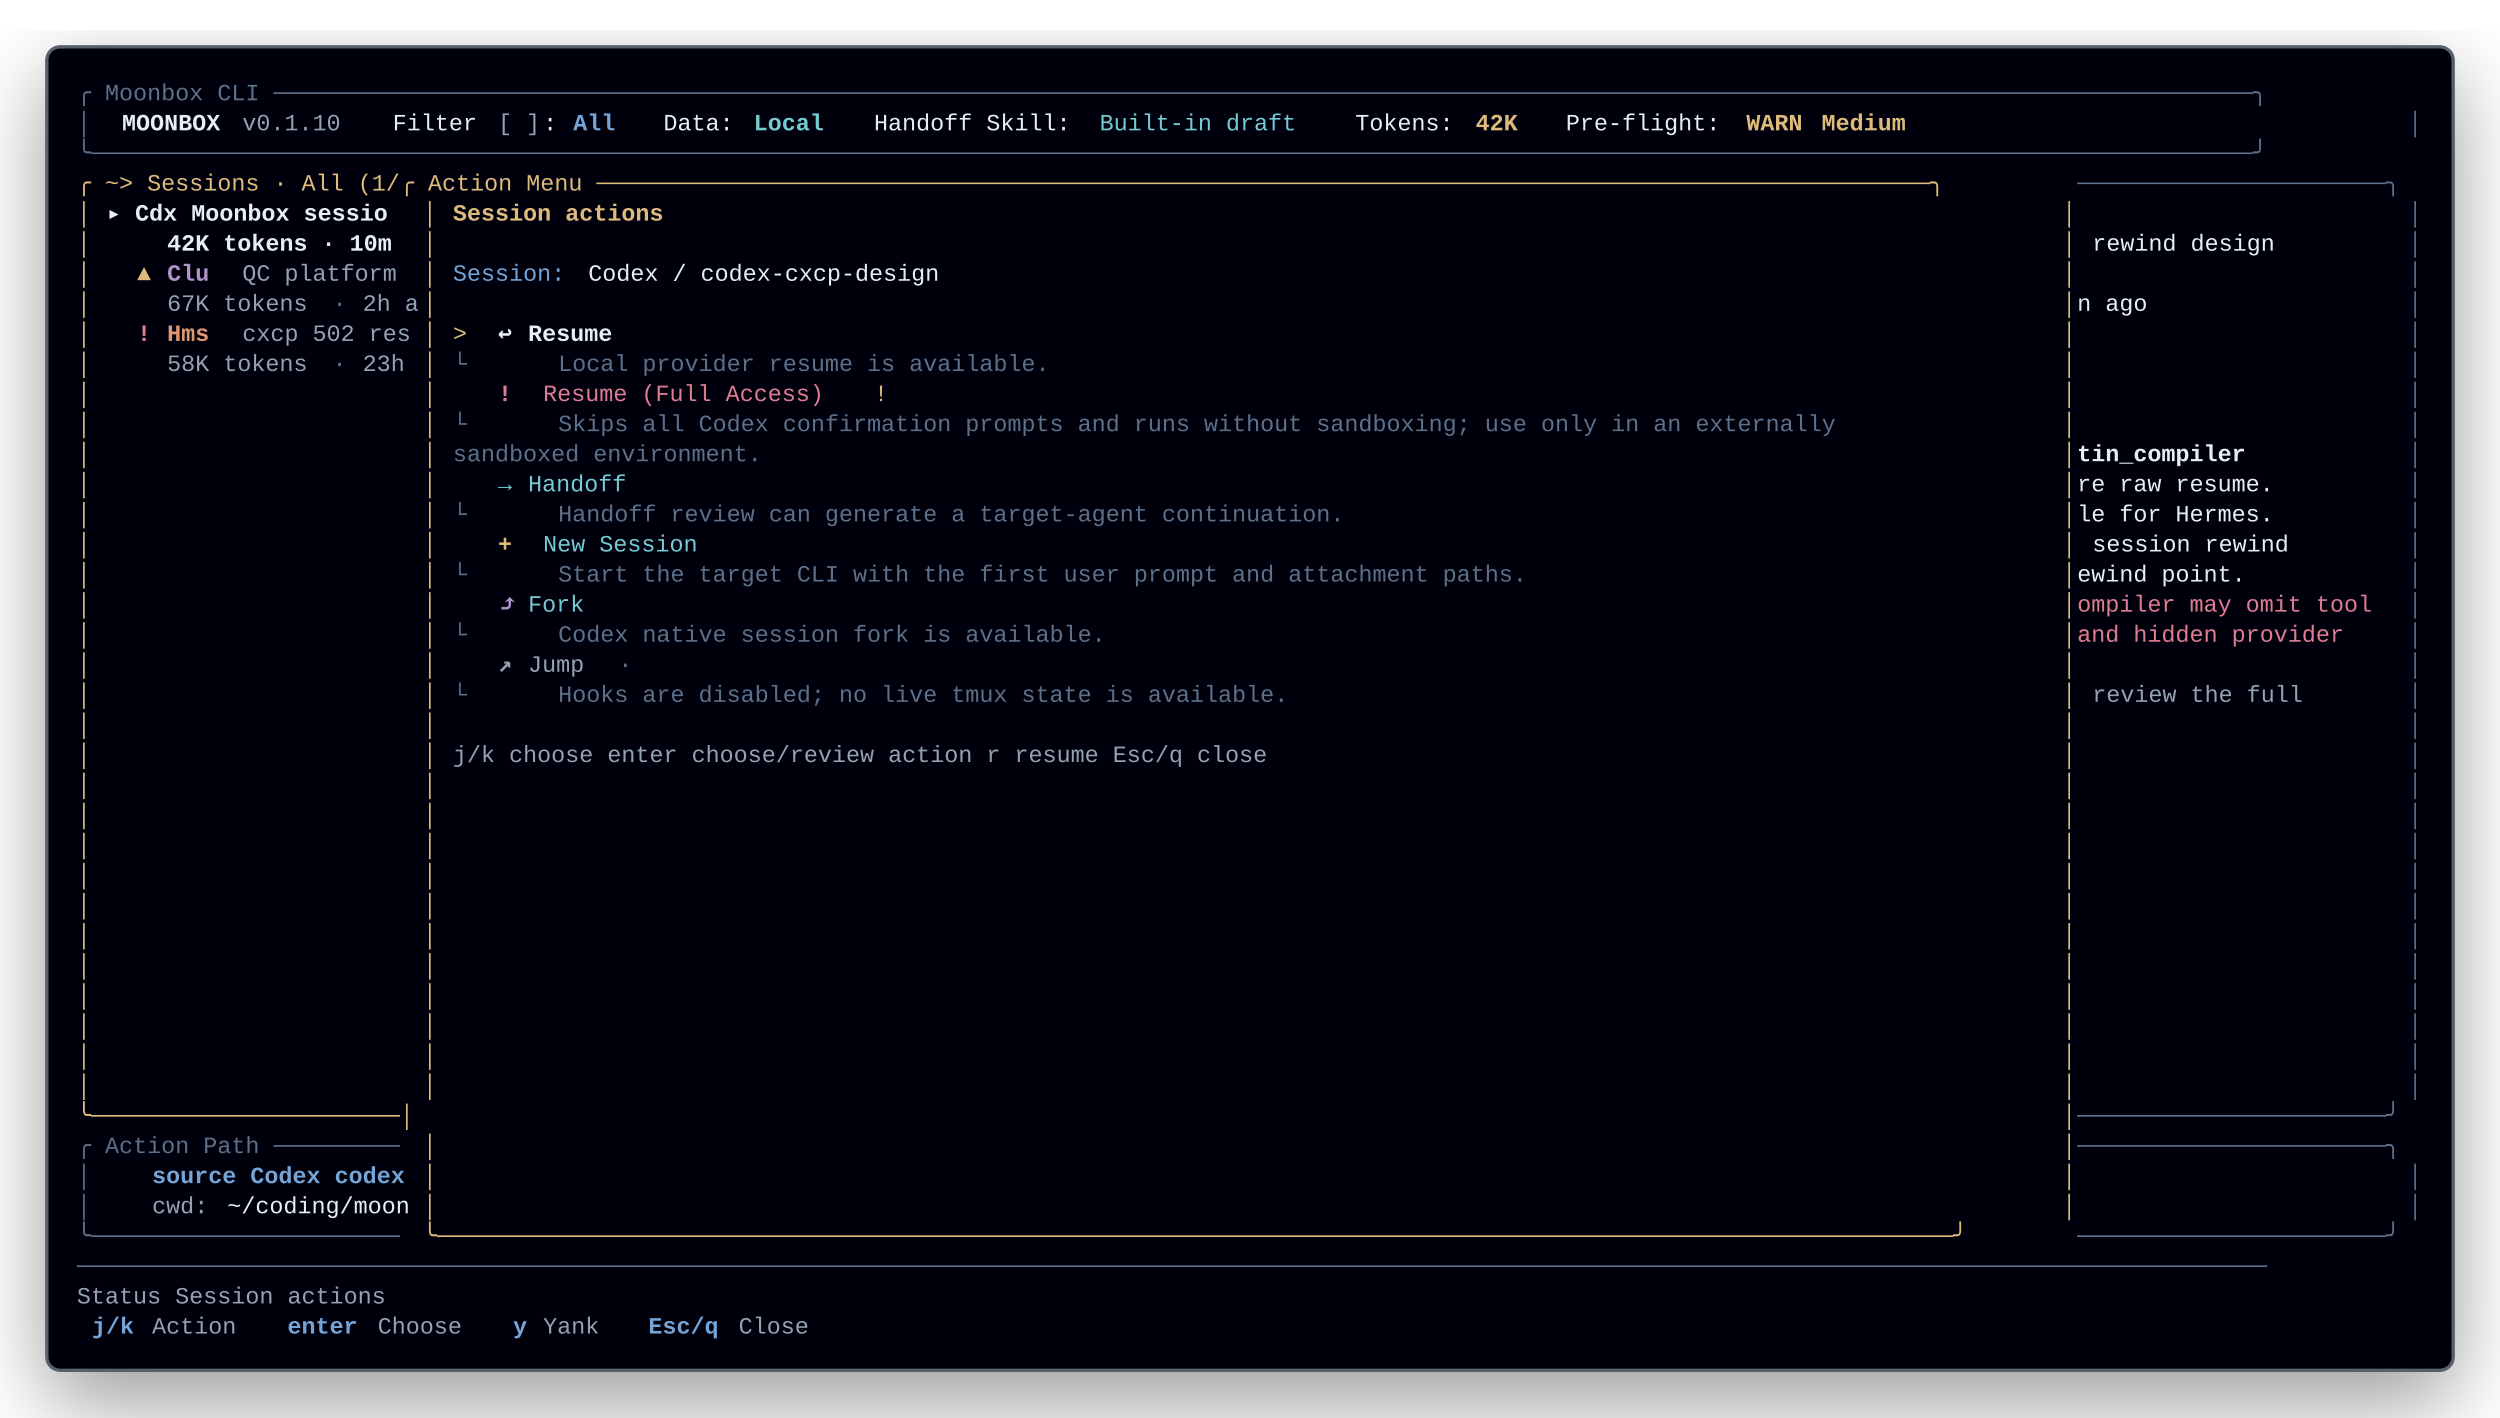
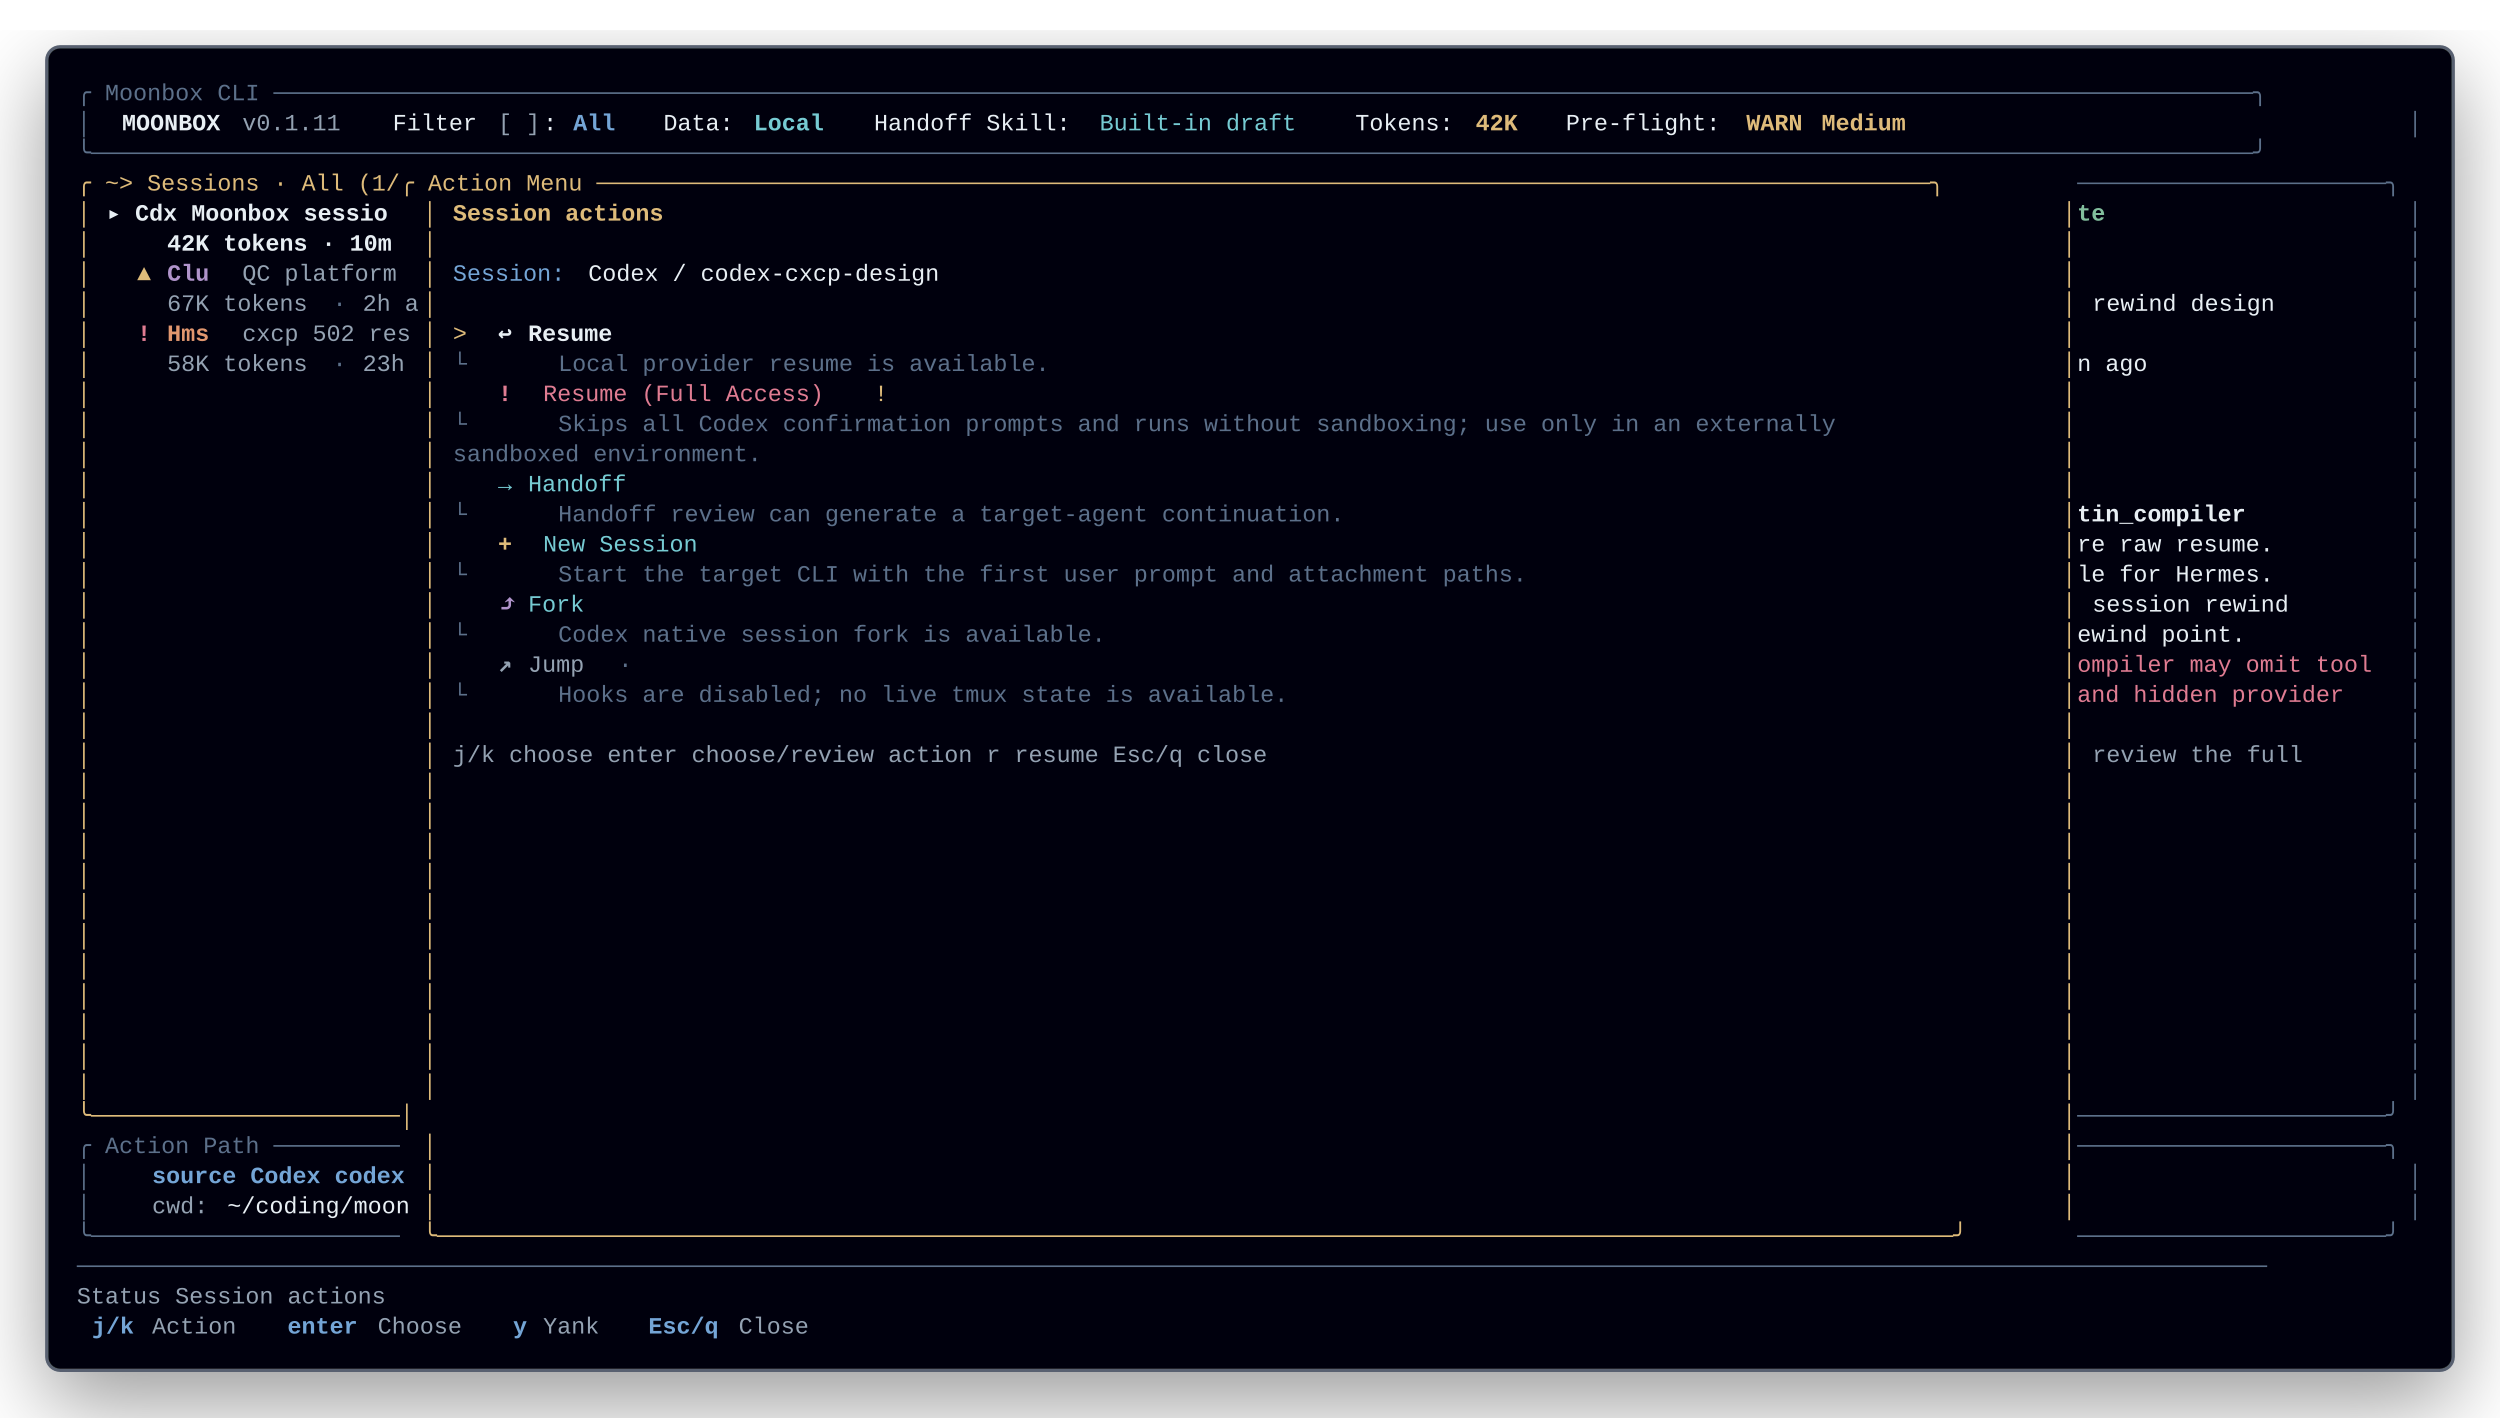
<svg xmlns="http://www.w3.org/2000/svg" width="1496" height="848" viewBox="0 0 1496 848" role="img" aria-labelledby="title desc">
  <defs>
    <filter id="shadow" x="-10%" y="-10%" width="120%" height="120%">
      <feDropShadow dx="0" dy="18" stdDeviation="26" flood-color="#000000" flood-opacity="0.40" />
    </filter>
    <style>
      .mono { font-family: ui-monospace, SFMono-Regular, Menlo, Monaco, Consolas, "Liberation Mono", monospace; white-space: pre; }
    </style>
  </defs>
  <rect x="28" y="28" width="1440" height="792" rx="8" fill="#050607" stroke="#58616f" stroke-width="2" filter="url(#shadow)" />
  <text x="46" y="60" class="mono" font-size="14" font-weight="500" fill="#5c708a">╭ Moonbox CLI ─────────────────────────────────────────────────────────────────────────────────────────────────────────────────────────────────────────────╮</text>
  <text x="46" y="78" class="mono" font-size="14" font-weight="500" fill="#5c708a">│</text>
  <text x="73" y="78" class="mono" font-size="14" font-weight="800" fill="#e8eff4">MOONBOX</text>
-   <text x="145" y="78" class="mono" font-size="14" font-weight="500" fill="#94a2b2">v0.1.10</text>
+   <text x="145" y="78" class="mono" font-size="14" font-weight="500" fill="#94a2b2">v0.1.11</text>
  <text x="235" y="78" class="mono" font-size="14" font-weight="500" fill="#e8eff4">Filter</text>
  <text x="298" y="78" class="mono" font-size="14" font-weight="500" fill="#94a2b2">[ ]</text>
  <text x="325" y="78" class="mono" font-size="14" font-weight="500" fill="#e8eff4">:</text>
  <text x="343" y="78" class="mono" font-size="14" font-weight="800" fill="#74a5d6">All</text>
  <text x="397" y="78" class="mono" font-size="14" font-weight="500" fill="#e8eff4">Data:</text>
  <text x="451" y="78" class="mono" font-size="14" font-weight="800" fill="#76cbd3">Local</text>
  <text x="523" y="78" class="mono" font-size="14" font-weight="500" fill="#e8eff4">Handoff Skill:</text>
  <text x="658" y="78" class="mono" font-size="14" font-weight="500" fill="#76cbd3">Built-in draft</text>
  <text x="811" y="78" class="mono" font-size="14" font-weight="500" fill="#e8eff4">Tokens:</text>
  <text x="883" y="78" class="mono" font-size="14" font-weight="800" fill="#debb7a">42K</text>
  <text x="937" y="78" class="mono" font-size="14" font-weight="500" fill="#e8eff4">Pre-flight:</text>
  <text x="1045" y="78" class="mono" font-size="14" font-weight="800" fill="#debb7a">WARN</text>
  <text x="1090" y="78" class="mono" font-size="14" font-weight="800" fill="#debb7a">Medium</text>
  <text x="1441" y="78" class="mono" font-size="14" font-weight="500" fill="#5c708a">│</text>
  <text x="46" y="96" class="mono" font-size="14" font-weight="500" fill="#5c708a">╰──────────────────────────────────────────────────────────────────────────────────────────────────────────────────────────────────────────────────────────╯</text>
  <text x="46" y="114" class="mono" font-size="14" font-weight="500" fill="#debb7a">╭ ~&gt; Sessions · All (1/╭ Action Menu ───────────────────────────────────────────────────────────────────────────────────────────────╮</text>
  <text x="1243" y="114" class="mono" font-size="14" font-weight="500" fill="#5c708a">──────────────────────╮</text>
  <text x="46" y="132" class="mono" font-size="14" font-weight="500" fill="#debb7a">│</text>
  <text x="64" y="132" class="mono" font-size="14" font-weight="800" fill="#e8eff4">▸ Cdx  Moonbox sessio</text>
  <text x="253" y="132" class="mono" font-size="14" font-weight="500" fill="#debb7a">│</text>
  <text x="271" y="132" class="mono" font-size="14" font-weight="800" fill="#debb7a">Session actions</text>
  <text x="1234" y="132" class="mono" font-size="14" font-weight="500" fill="#debb7a">│</text>
+   <text x="1243" y="132" class="mono" font-size="14" font-weight="800" fill="#82be9d">te</text>
  <text x="1441" y="132" class="mono" font-size="14" font-weight="500" fill="#5c708a">│</text>
  <text x="46" y="150" class="mono" font-size="14" font-weight="500" fill="#debb7a">│</text>
  <text x="100" y="150" class="mono" font-size="14" font-weight="800" fill="#e8eff4">42K tokens · 10m</text>
  <text x="253" y="150" class="mono" font-size="14" font-weight="500" fill="#debb7a">│</text>
  <text x="1234" y="150" class="mono" font-size="14" font-weight="500" fill="#debb7a">│</text>
-   <text x="1252" y="150" class="mono" font-size="14" font-weight="500" fill="#e8eff4">rewind design</text>
  <text x="1441" y="150" class="mono" font-size="14" font-weight="500" fill="#5c708a">│</text>
  <text x="46" y="168" class="mono" font-size="14" font-weight="500" fill="#debb7a">│</text>
  <text x="82" y="168" class="mono" font-size="14" font-weight="500" fill="#debb7a">▲</text>
  <text x="100" y="168" class="mono" font-size="14" font-weight="800" fill="#b094cb">Clu</text>
  <text x="145" y="168" class="mono" font-size="14" font-weight="500" fill="#94a2b2">QC platform</text>
  <text x="253" y="168" class="mono" font-size="14" font-weight="500" fill="#debb7a">│</text>
  <text x="271" y="168" class="mono" font-size="14" font-weight="500" fill="#74a5d6">Session:</text>
  <text x="352" y="168" class="mono" font-size="14" font-weight="500" fill="#e8eff4">Codex / codex-cxcp-design</text>
  <text x="1234" y="168" class="mono" font-size="14" font-weight="500" fill="#debb7a">│</text>
  <text x="1441" y="168" class="mono" font-size="14" font-weight="500" fill="#5c708a">│</text>
  <text x="46" y="186" class="mono" font-size="14" font-weight="500" fill="#debb7a">│</text>
  <text x="100" y="186" class="mono" font-size="14" font-weight="500" fill="#94a2b2">67K tokens</text>
  <text x="199" y="186" class="mono" font-size="14" font-weight="500" fill="#5c708a">·</text>
  <text x="217" y="186" class="mono" font-size="14" font-weight="500" fill="#94a2b2">2h a</text>
  <text x="253" y="186" class="mono" font-size="14" font-weight="500" fill="#debb7a">│</text>
  <text x="1234" y="186" class="mono" font-size="14" font-weight="500" fill="#debb7a">│</text>
-   <text x="1243" y="186" class="mono" font-size="14" font-weight="500" fill="#e8eff4">n ago</text>
+   <text x="1252" y="186" class="mono" font-size="14" font-weight="500" fill="#e8eff4">rewind design</text>
  <text x="1441" y="186" class="mono" font-size="14" font-weight="500" fill="#5c708a">│</text>
  <text x="46" y="204" class="mono" font-size="14" font-weight="500" fill="#debb7a">│</text>
  <text x="82" y="204" class="mono" font-size="14" font-weight="800" fill="#e07c92">!</text>
  <text x="100" y="204" class="mono" font-size="14" font-weight="800" fill="#e2976f">Hms</text>
  <text x="145" y="204" class="mono" font-size="14" font-weight="500" fill="#94a2b2">cxcp 502 res</text>
  <text x="253" y="204" class="mono" font-size="14" font-weight="500" fill="#debb7a">│</text>
  <text x="271" y="204" class="mono" font-size="14" font-weight="500" fill="#debb7a">&gt;</text>
  <text x="298" y="204" class="mono" font-size="14" font-weight="800" fill="#e8eff4">↩</text>
  <text x="316" y="204" class="mono" font-size="14" font-weight="800" fill="#e8eff4">Resume</text>
  <text x="1234" y="204" class="mono" font-size="14" font-weight="500" fill="#debb7a">│</text>
  <text x="1441" y="204" class="mono" font-size="14" font-weight="500" fill="#5c708a">│</text>
  <text x="46" y="222" class="mono" font-size="14" font-weight="500" fill="#debb7a">│</text>
  <text x="100" y="222" class="mono" font-size="14" font-weight="500" fill="#94a2b2">58K tokens</text>
  <text x="199" y="222" class="mono" font-size="14" font-weight="500" fill="#5c708a">·</text>
  <text x="217" y="222" class="mono" font-size="14" font-weight="500" fill="#94a2b2">23h</text>
  <text x="253" y="222" class="mono" font-size="14" font-weight="500" fill="#debb7a">│</text>
  <text x="271" y="222" class="mono" font-size="14" font-weight="500" fill="#5c708a">   └</text>
  <text x="334" y="222" class="mono" font-size="14" font-weight="500" fill="#5c708a">Local provider resume is available.</text>
  <text x="1234" y="222" class="mono" font-size="14" font-weight="500" fill="#debb7a">│</text>
+   <text x="1243" y="222" class="mono" font-size="14" font-weight="500" fill="#e8eff4">n ago</text>
  <text x="1441" y="222" class="mono" font-size="14" font-weight="500" fill="#5c708a">│</text>
  <text x="46" y="240" class="mono" font-size="14" font-weight="500" fill="#debb7a">│</text>
  <text x="253" y="240" class="mono" font-size="14" font-weight="500" fill="#debb7a">│</text>
  <text x="271" y="240" class="mono" font-size="14" font-weight="500" fill="#5c708a">   </text>
  <text x="298" y="240" class="mono" font-size="14" font-weight="800" fill="#e07c92">!</text>
  <text x="325" y="240" class="mono" font-size="14" font-weight="500" fill="#e07c92">Resume (Full Access)</text>
  <text x="523" y="240" class="mono" font-size="14" font-weight="500" fill="#debb7a">!</text>
  <text x="1234" y="240" class="mono" font-size="14" font-weight="500" fill="#debb7a">│</text>
  <text x="1441" y="240" class="mono" font-size="14" font-weight="500" fill="#5c708a">│</text>
  <text x="46" y="258" class="mono" font-size="14" font-weight="500" fill="#debb7a">│</text>
  <text x="253" y="258" class="mono" font-size="14" font-weight="500" fill="#debb7a">│</text>
  <text x="271" y="258" class="mono" font-size="14" font-weight="500" fill="#5c708a">   └</text>
  <text x="334" y="258" class="mono" font-size="14" font-weight="500" fill="#5c708a">Skips all Codex confirmation prompts and runs without sandboxing; use only in an externally</text>
  <text x="1234" y="258" class="mono" font-size="14" font-weight="500" fill="#debb7a">│</text>
  <text x="1441" y="258" class="mono" font-size="14" font-weight="500" fill="#5c708a">│</text>
  <text x="46" y="276" class="mono" font-size="14" font-weight="500" fill="#debb7a">│</text>
  <text x="253" y="276" class="mono" font-size="14" font-weight="500" fill="#debb7a">│</text>
  <text x="271" y="276" class="mono" font-size="14" font-weight="500" fill="#5c708a">sandboxed environment.</text>
  <text x="1234" y="276" class="mono" font-size="14" font-weight="500" fill="#debb7a">│</text>
-   <text x="1243" y="276" class="mono" font-size="14" font-weight="800" fill="#e8eff4">tin_compiler</text>
  <text x="1441" y="276" class="mono" font-size="14" font-weight="500" fill="#5c708a">│</text>
  <text x="46" y="294" class="mono" font-size="14" font-weight="500" fill="#debb7a">│</text>
  <text x="253" y="294" class="mono" font-size="14" font-weight="500" fill="#debb7a">│</text>
  <text x="271" y="294" class="mono" font-size="14" font-weight="500" fill="#5c708a">   </text>
  <text x="298" y="294" class="mono" font-size="14" font-weight="800" fill="#76cbd3">→</text>
  <text x="316" y="294" class="mono" font-size="14" font-weight="500" fill="#76cbd3">Handoff</text>
  <text x="1234" y="294" class="mono" font-size="14" font-weight="500" fill="#debb7a">│</text>
-   <text x="1243" y="294" class="mono" font-size="14" font-weight="500" fill="#e8eff4">re raw resume.</text>
  <text x="1441" y="294" class="mono" font-size="14" font-weight="500" fill="#5c708a">│</text>
  <text x="46" y="312" class="mono" font-size="14" font-weight="500" fill="#debb7a">│</text>
  <text x="253" y="312" class="mono" font-size="14" font-weight="500" fill="#debb7a">│</text>
  <text x="271" y="312" class="mono" font-size="14" font-weight="500" fill="#5c708a">   └</text>
  <text x="334" y="312" class="mono" font-size="14" font-weight="500" fill="#5c708a">Handoff review can generate a target-agent continuation.</text>
  <text x="1234" y="312" class="mono" font-size="14" font-weight="500" fill="#debb7a">│</text>
-   <text x="1243" y="312" class="mono" font-size="14" font-weight="500" fill="#e8eff4">le for Hermes.</text>
+   <text x="1243" y="312" class="mono" font-size="14" font-weight="800" fill="#e8eff4">tin_compiler</text>
  <text x="1441" y="312" class="mono" font-size="14" font-weight="500" fill="#5c708a">│</text>
  <text x="46" y="330" class="mono" font-size="14" font-weight="500" fill="#debb7a">│</text>
  <text x="253" y="330" class="mono" font-size="14" font-weight="500" fill="#debb7a">│</text>
  <text x="271" y="330" class="mono" font-size="14" font-weight="500" fill="#5c708a">   </text>
  <text x="298" y="330" class="mono" font-size="14" font-weight="800" fill="#debb7a">+</text>
  <text x="325" y="330" class="mono" font-size="14" font-weight="500" fill="#76cbd3">New Session</text>
  <text x="1234" y="330" class="mono" font-size="14" font-weight="500" fill="#debb7a">│</text>
-   <text x="1252" y="330" class="mono" font-size="14" font-weight="500" fill="#e8eff4">session rewind</text>
+   <text x="1243" y="330" class="mono" font-size="14" font-weight="500" fill="#e8eff4">re raw resume.</text>
  <text x="1441" y="330" class="mono" font-size="14" font-weight="500" fill="#5c708a">│</text>
  <text x="46" y="348" class="mono" font-size="14" font-weight="500" fill="#debb7a">│</text>
  <text x="253" y="348" class="mono" font-size="14" font-weight="500" fill="#debb7a">│</text>
  <text x="271" y="348" class="mono" font-size="14" font-weight="500" fill="#5c708a">   └</text>
  <text x="334" y="348" class="mono" font-size="14" font-weight="500" fill="#5c708a">Start the target CLI with the first user prompt and attachment paths.</text>
  <text x="1234" y="348" class="mono" font-size="14" font-weight="500" fill="#debb7a">│</text>
-   <text x="1243" y="348" class="mono" font-size="14" font-weight="500" fill="#e8eff4">ewind point.</text>
+   <text x="1243" y="348" class="mono" font-size="14" font-weight="500" fill="#e8eff4">le for Hermes.</text>
  <text x="1441" y="348" class="mono" font-size="14" font-weight="500" fill="#5c708a">│</text>
  <text x="46" y="366" class="mono" font-size="14" font-weight="500" fill="#debb7a">│</text>
  <text x="253" y="366" class="mono" font-size="14" font-weight="500" fill="#debb7a">│</text>
  <text x="271" y="366" class="mono" font-size="14" font-weight="500" fill="#5c708a">   </text>
  <text x="298" y="366" class="mono" font-size="14" font-weight="800" fill="#b094cb">⤴</text>
  <text x="316" y="366" class="mono" font-size="14" font-weight="500" fill="#76cbd3">Fork</text>
  <text x="1234" y="366" class="mono" font-size="14" font-weight="500" fill="#debb7a">│</text>
-   <text x="1243" y="366" class="mono" font-size="14" font-weight="500" fill="#e07c92">ompiler may omit tool</text>
+   <text x="1252" y="366" class="mono" font-size="14" font-weight="500" fill="#e8eff4">session rewind</text>
  <text x="1441" y="366" class="mono" font-size="14" font-weight="500" fill="#5c708a">│</text>
  <text x="46" y="384" class="mono" font-size="14" font-weight="500" fill="#debb7a">│</text>
  <text x="253" y="384" class="mono" font-size="14" font-weight="500" fill="#debb7a">│</text>
  <text x="271" y="384" class="mono" font-size="14" font-weight="500" fill="#5c708a">   └</text>
  <text x="334" y="384" class="mono" font-size="14" font-weight="500" fill="#5c708a">Codex native session fork is available.</text>
  <text x="1234" y="384" class="mono" font-size="14" font-weight="500" fill="#debb7a">│</text>
-   <text x="1243" y="384" class="mono" font-size="14" font-weight="500" fill="#e07c92">and hidden provider</text>
+   <text x="1243" y="384" class="mono" font-size="14" font-weight="500" fill="#e8eff4">ewind point.</text>
  <text x="1441" y="384" class="mono" font-size="14" font-weight="500" fill="#5c708a">│</text>
  <text x="46" y="402" class="mono" font-size="14" font-weight="500" fill="#debb7a">│</text>
  <text x="253" y="402" class="mono" font-size="14" font-weight="500" fill="#debb7a">│</text>
  <text x="271" y="402" class="mono" font-size="14" font-weight="500" fill="#5c708a">   </text>
  <text x="298" y="402" class="mono" font-size="14" font-weight="800" fill="#94a2b2">↗</text>
  <text x="316" y="402" class="mono" font-size="14" font-weight="500" fill="#94a2b2">Jump</text>
  <text x="370" y="402" class="mono" font-size="14" font-weight="500" fill="#5c708a">·</text>
  <text x="1234" y="402" class="mono" font-size="14" font-weight="500" fill="#debb7a">│</text>
+   <text x="1243" y="402" class="mono" font-size="14" font-weight="500" fill="#e07c92">ompiler may omit tool</text>
  <text x="1441" y="402" class="mono" font-size="14" font-weight="500" fill="#5c708a">│</text>
  <text x="46" y="420" class="mono" font-size="14" font-weight="500" fill="#debb7a">│</text>
  <text x="253" y="420" class="mono" font-size="14" font-weight="500" fill="#debb7a">│</text>
  <text x="271" y="420" class="mono" font-size="14" font-weight="500" fill="#5c708a">   └</text>
  <text x="334" y="420" class="mono" font-size="14" font-weight="500" fill="#5c708a">Hooks are disabled; no live tmux state is available.</text>
  <text x="1234" y="420" class="mono" font-size="14" font-weight="500" fill="#debb7a">│</text>
-   <text x="1252" y="420" class="mono" font-size="14" font-weight="500" fill="#94a2b2">review the full</text>
+   <text x="1243" y="420" class="mono" font-size="14" font-weight="500" fill="#e07c92">and hidden provider</text>
  <text x="1441" y="420" class="mono" font-size="14" font-weight="500" fill="#5c708a">│</text>
  <text x="46" y="438" class="mono" font-size="14" font-weight="500" fill="#debb7a">│</text>
  <text x="253" y="438" class="mono" font-size="14" font-weight="500" fill="#debb7a">│</text>
  <text x="1234" y="438" class="mono" font-size="14" font-weight="500" fill="#debb7a">│</text>
  <text x="1441" y="438" class="mono" font-size="14" font-weight="500" fill="#5c708a">│</text>
  <text x="46" y="456" class="mono" font-size="14" font-weight="500" fill="#debb7a">│</text>
  <text x="253" y="456" class="mono" font-size="14" font-weight="500" fill="#debb7a">│</text>
  <text x="271" y="456" class="mono" font-size="14" font-weight="500" fill="#94a2b2">j/k choose   enter choose/review action   r resume   Esc/q close</text>
  <text x="1234" y="456" class="mono" font-size="14" font-weight="500" fill="#debb7a">│</text>
+   <text x="1252" y="456" class="mono" font-size="14" font-weight="500" fill="#94a2b2">review the full</text>
  <text x="1441" y="456" class="mono" font-size="14" font-weight="500" fill="#5c708a">│</text>
  <text x="46" y="474" class="mono" font-size="14" font-weight="500" fill="#debb7a">│</text>
  <text x="253" y="474" class="mono" font-size="14" font-weight="500" fill="#debb7a">│</text>
  <text x="1234" y="474" class="mono" font-size="14" font-weight="500" fill="#debb7a">│</text>
  <text x="1441" y="474" class="mono" font-size="14" font-weight="500" fill="#5c708a">│</text>
  <text x="46" y="492" class="mono" font-size="14" font-weight="500" fill="#debb7a">│</text>
  <text x="253" y="492" class="mono" font-size="14" font-weight="500" fill="#debb7a">│</text>
  <text x="1234" y="492" class="mono" font-size="14" font-weight="500" fill="#debb7a">│</text>
  <text x="1441" y="492" class="mono" font-size="14" font-weight="500" fill="#5c708a">│</text>
  <text x="46" y="510" class="mono" font-size="14" font-weight="500" fill="#debb7a">│</text>
  <text x="253" y="510" class="mono" font-size="14" font-weight="500" fill="#debb7a">│</text>
  <text x="1234" y="510" class="mono" font-size="14" font-weight="500" fill="#debb7a">│</text>
  <text x="1441" y="510" class="mono" font-size="14" font-weight="500" fill="#5c708a">│</text>
  <text x="46" y="528" class="mono" font-size="14" font-weight="500" fill="#debb7a">│</text>
  <text x="253" y="528" class="mono" font-size="14" font-weight="500" fill="#debb7a">│</text>
  <text x="1234" y="528" class="mono" font-size="14" font-weight="500" fill="#debb7a">│</text>
  <text x="1441" y="528" class="mono" font-size="14" font-weight="500" fill="#5c708a">│</text>
  <text x="46" y="546" class="mono" font-size="14" font-weight="500" fill="#debb7a">│</text>
  <text x="253" y="546" class="mono" font-size="14" font-weight="500" fill="#debb7a">│</text>
  <text x="1234" y="546" class="mono" font-size="14" font-weight="500" fill="#debb7a">│</text>
  <text x="1441" y="546" class="mono" font-size="14" font-weight="500" fill="#5c708a">│</text>
  <text x="46" y="564" class="mono" font-size="14" font-weight="500" fill="#debb7a">│</text>
  <text x="253" y="564" class="mono" font-size="14" font-weight="500" fill="#debb7a">│</text>
  <text x="1234" y="564" class="mono" font-size="14" font-weight="500" fill="#debb7a">│</text>
  <text x="1441" y="564" class="mono" font-size="14" font-weight="500" fill="#5c708a">│</text>
  <text x="46" y="582" class="mono" font-size="14" font-weight="500" fill="#debb7a">│</text>
  <text x="253" y="582" class="mono" font-size="14" font-weight="500" fill="#debb7a">│</text>
  <text x="1234" y="582" class="mono" font-size="14" font-weight="500" fill="#debb7a">│</text>
  <text x="1441" y="582" class="mono" font-size="14" font-weight="500" fill="#5c708a">│</text>
  <text x="46" y="600" class="mono" font-size="14" font-weight="500" fill="#debb7a">│</text>
  <text x="253" y="600" class="mono" font-size="14" font-weight="500" fill="#debb7a">│</text>
  <text x="1234" y="600" class="mono" font-size="14" font-weight="500" fill="#debb7a">│</text>
  <text x="1441" y="600" class="mono" font-size="14" font-weight="500" fill="#5c708a">│</text>
  <text x="46" y="618" class="mono" font-size="14" font-weight="500" fill="#debb7a">│</text>
  <text x="253" y="618" class="mono" font-size="14" font-weight="500" fill="#debb7a">│</text>
  <text x="1234" y="618" class="mono" font-size="14" font-weight="500" fill="#debb7a">│</text>
  <text x="1441" y="618" class="mono" font-size="14" font-weight="500" fill="#5c708a">│</text>
  <text x="46" y="636" class="mono" font-size="14" font-weight="500" fill="#debb7a">│</text>
  <text x="253" y="636" class="mono" font-size="14" font-weight="500" fill="#debb7a">│</text>
  <text x="1234" y="636" class="mono" font-size="14" font-weight="500" fill="#debb7a">│</text>
  <text x="1441" y="636" class="mono" font-size="14" font-weight="500" fill="#5c708a">│</text>
  <text x="46" y="654" class="mono" font-size="14" font-weight="500" fill="#debb7a">│</text>
  <text x="253" y="654" class="mono" font-size="14" font-weight="500" fill="#debb7a">│</text>
  <text x="1234" y="654" class="mono" font-size="14" font-weight="500" fill="#debb7a">│</text>
  <text x="1441" y="654" class="mono" font-size="14" font-weight="500" fill="#5c708a">│</text>
  <text x="46" y="672" class="mono" font-size="14" font-weight="500" fill="#debb7a">╰──────────────────────│</text>
  <text x="1234" y="672" class="mono" font-size="14" font-weight="500" fill="#debb7a">│</text>
  <text x="1243" y="672" class="mono" font-size="14" font-weight="500" fill="#5c708a">──────────────────────╯</text>
  <text x="46" y="690" class="mono" font-size="14" font-weight="500" fill="#5c708a">╭ Action Path ─────────</text>
  <text x="253" y="690" class="mono" font-size="14" font-weight="500" fill="#debb7a">│</text>
  <text x="1234" y="690" class="mono" font-size="14" font-weight="500" fill="#debb7a">│</text>
  <text x="1243" y="690" class="mono" font-size="14" font-weight="500" fill="#5c708a">──────────────────────╮</text>
  <text x="46" y="708" class="mono" font-size="14" font-weight="500" fill="#5c708a">│</text>
  <text x="91" y="708" class="mono" font-size="14" font-weight="800" fill="#74a5d6">source Codex codex</text>
  <text x="253" y="708" class="mono" font-size="14" font-weight="500" fill="#debb7a">│</text>
  <text x="1234" y="708" class="mono" font-size="14" font-weight="500" fill="#debb7a">│</text>
  <text x="1441" y="708" class="mono" font-size="14" font-weight="500" fill="#5c708a">│</text>
  <text x="46" y="726" class="mono" font-size="14" font-weight="500" fill="#5c708a">│</text>
  <text x="91" y="726" class="mono" font-size="14" font-weight="500" fill="#94a2b2">cwd:</text>
  <text x="136" y="726" class="mono" font-size="14" font-weight="500" fill="#e8eff4">~/coding/moon</text>
  <text x="253" y="726" class="mono" font-size="14" font-weight="500" fill="#debb7a">│</text>
  <text x="1234" y="726" class="mono" font-size="14" font-weight="500" fill="#debb7a">│</text>
  <text x="1441" y="726" class="mono" font-size="14" font-weight="500" fill="#5c708a">│</text>
  <text x="46" y="744" class="mono" font-size="14" font-weight="500" fill="#5c708a">╰──────────────────────</text>
  <text x="253" y="744" class="mono" font-size="14" font-weight="500" fill="#debb7a">╰────────────────────────────────────────────────────────────────────────────────────────────────────────────╯</text>
  <text x="1243" y="744" class="mono" font-size="14" font-weight="500" fill="#5c708a">──────────────────────╯</text>
  <text x="46" y="762" class="mono" font-size="14" font-weight="500" fill="#5c708a">────────────────────────────────────────────────────────────────────────────────────────────────────────────────────────────────────────────────────────────</text>
  <text x="46" y="780" class="mono" font-size="14" font-weight="500" fill="#94a2b2">Status Session actions</text>
  <text x="55" y="798" class="mono" font-size="14" font-weight="800" fill="#74a5d6">j/k</text>
  <text x="91" y="798" class="mono" font-size="14" font-weight="500" fill="#94a2b2">Action</text>
  <text x="172" y="798" class="mono" font-size="14" font-weight="800" fill="#74a5d6">enter</text>
  <text x="226" y="798" class="mono" font-size="14" font-weight="500" fill="#94a2b2">Choose</text>
  <text x="307" y="798" class="mono" font-size="14" font-weight="800" fill="#74a5d6">y</text>
  <text x="325" y="798" class="mono" font-size="14" font-weight="500" fill="#94a2b2">Yank</text>
  <text x="388" y="798" class="mono" font-size="14" font-weight="800" fill="#74a5d6">Esc/q</text>
  <text x="442" y="798" class="mono" font-size="14" font-weight="500" fill="#94a2b2">Close</text>
</svg>
